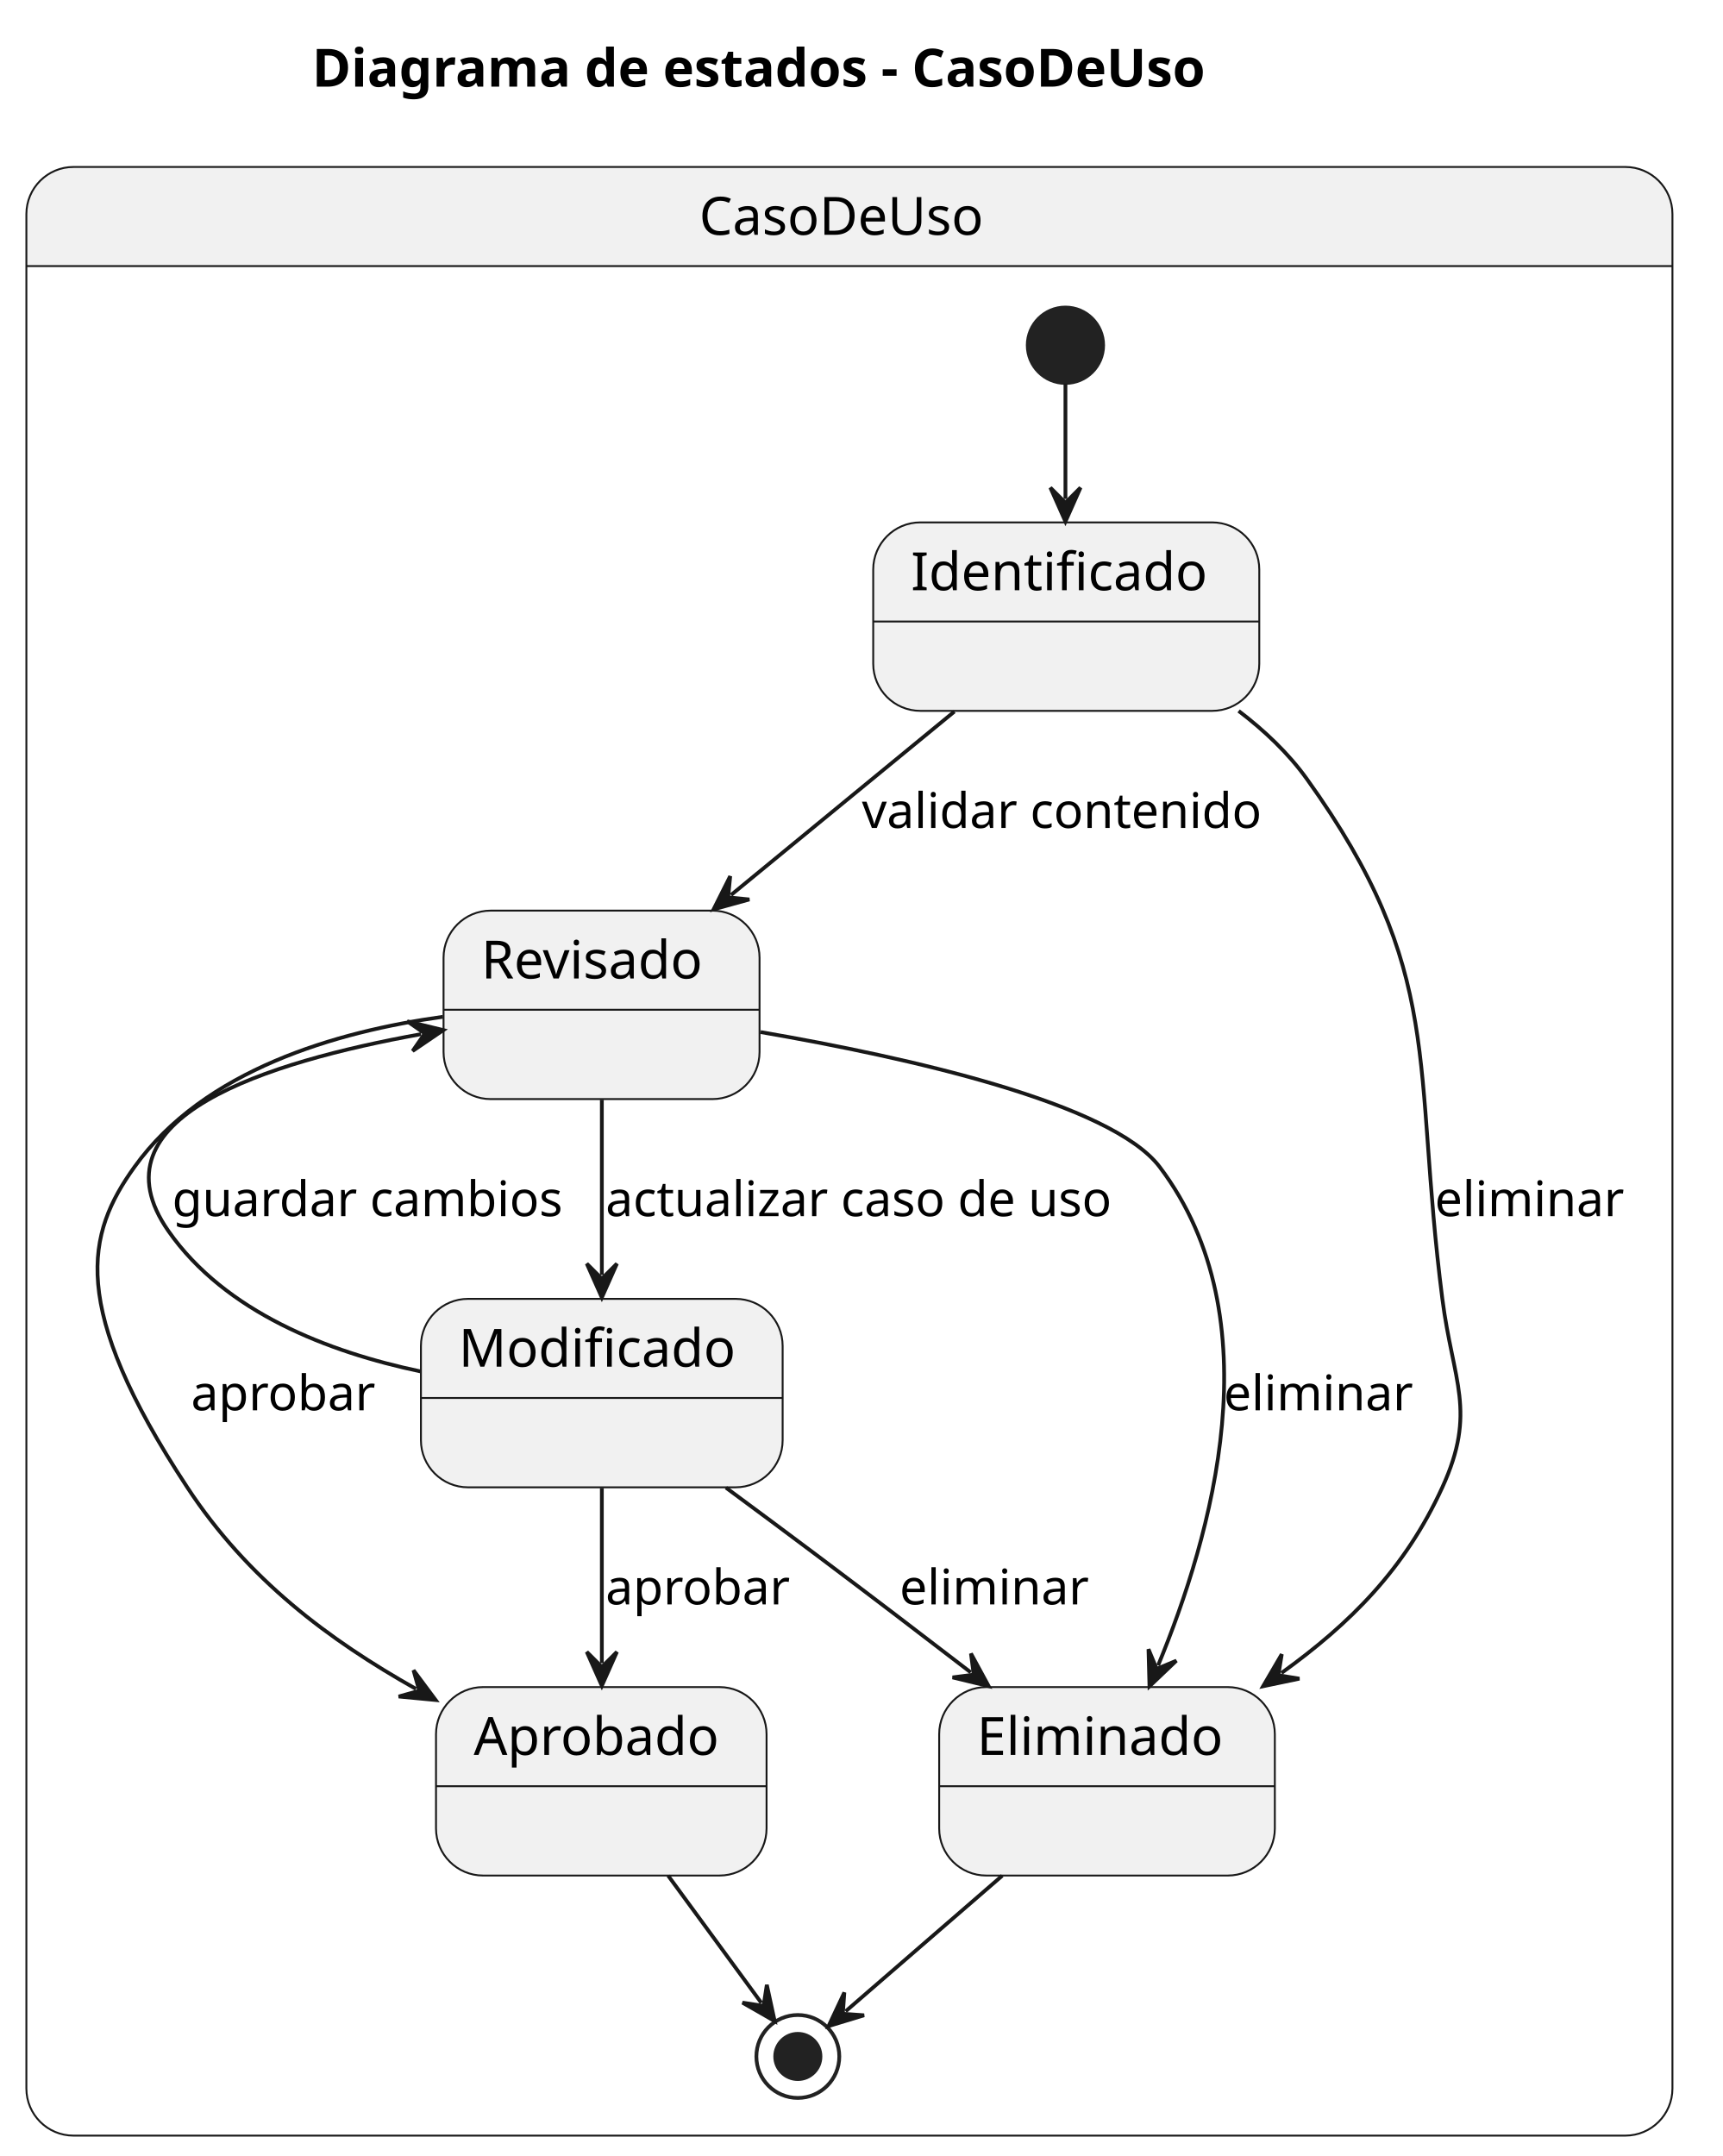
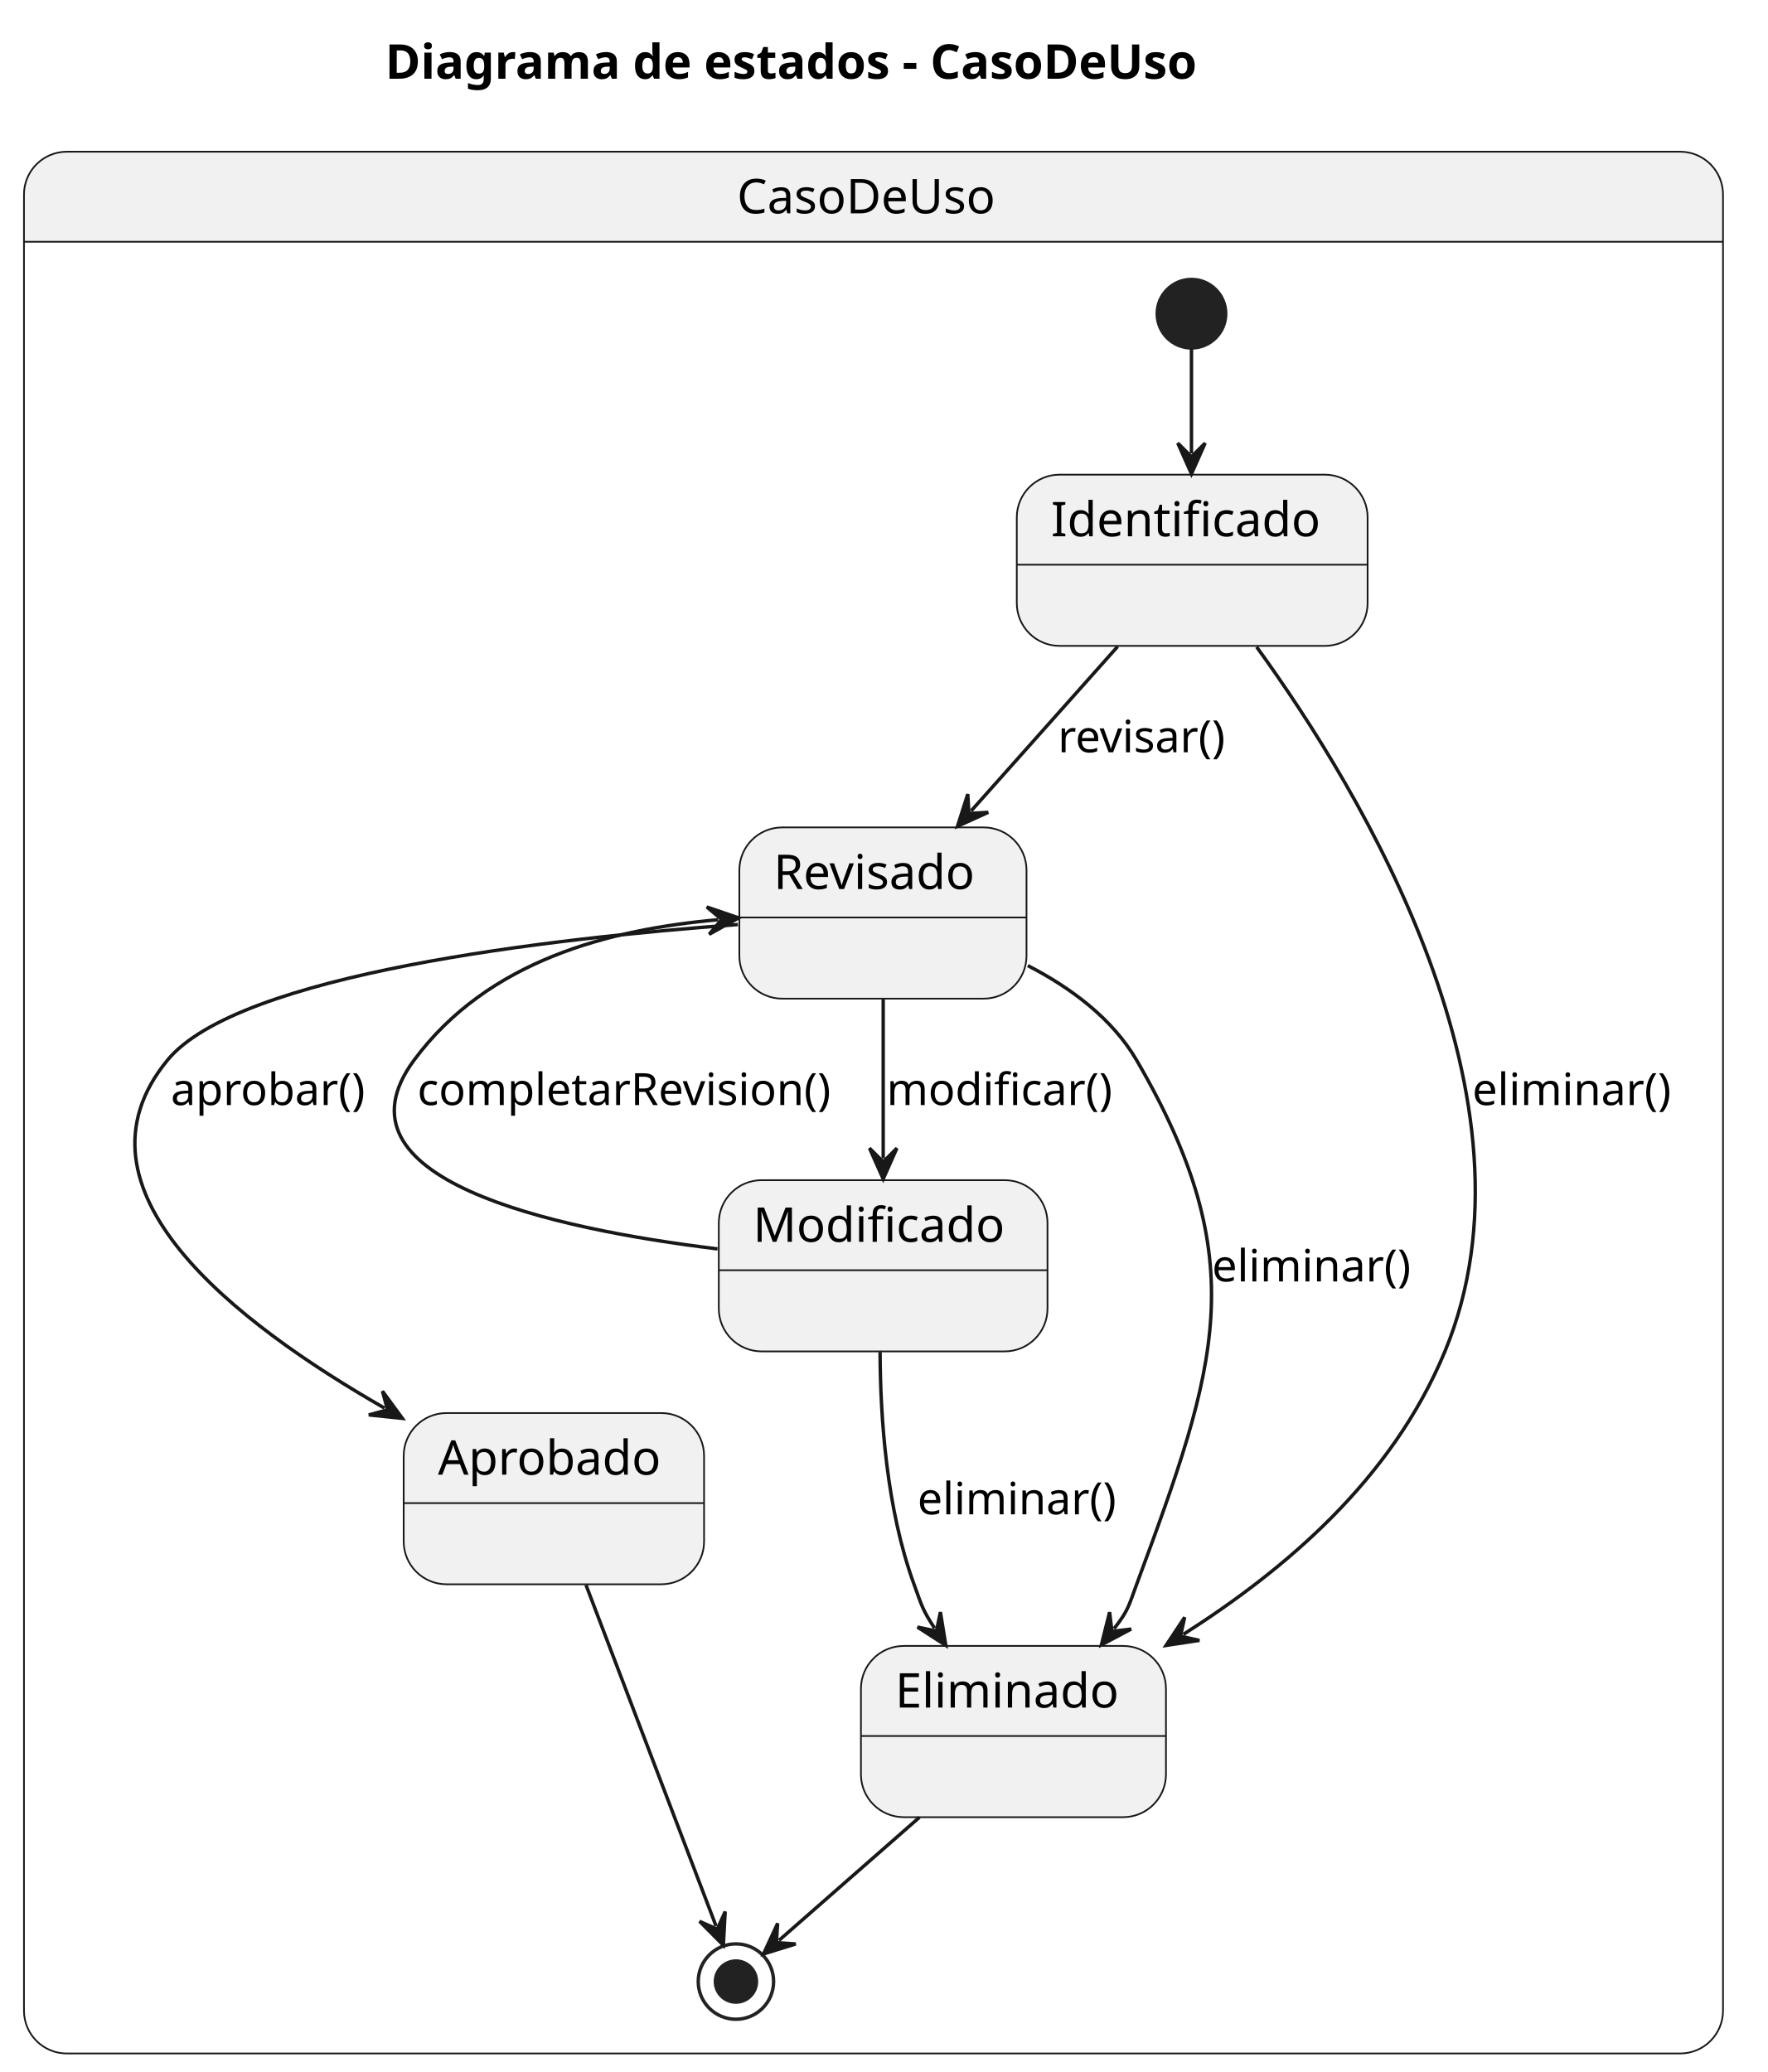
- <svg xmlns="http://www.w3.org/2000/svg" contentStyleType="text/css" data-diagram-type="STATE" height="572px" preserveAspectRatio="none" style="width:457px;height:572px;background:#FFFFFF;" version="1.1" viewBox="0 0 457 572" width="457px" zoomAndPan="magnify">
+ <svg xmlns="http://www.w3.org/2000/svg" contentStyleType="text/css" data-diagram-type="STATE" height="605px" preserveAspectRatio="none" style="width:516px;height:605px;background:#FFFFFF;" version="1.1" viewBox="0 0 516 605" width="516px" zoomAndPan="magnify">
  <defs />
  <g>
    <g class="title" data-source-line="1">
-       <text fill="#000000" font-family="sans-serif" font-size="14" font-weight="bold" lengthAdjust="spacing" textLength="271.147" x="82.79" y="22.995">Diagrama de estados - CasoDeUso</text>
+       <text fill="#000000" font-family="sans-serif" font-size="14" font-weight="bold" lengthAdjust="spacing" textLength="271.147" x="112.452" y="22.995">Diagrama de estados - CasoDeUso</text>
    </g>
-     <path d="M19.5,44.297 L431.227,44.297 A12.5,12.5 0 0 1 443.727,56.797 L443.727,70.594 L7,70.594 L7,56.797 A12.5,12.5 0 0 1 19.5,44.297" fill="#F1F1F1" />
-     <rect fill="none" height="522.297" rx="12.5" ry="12.5" style="stroke:#181818;stroke-width:0.5;" width="436.727" x="7" y="44.297" />
-     <line style="stroke:#181818;stroke-width:0.5;" x1="7" x2="443.727" y1="70.594" y2="70.594" />
-     <text fill="#000000" font-family="sans-serif" font-size="14" lengthAdjust="spacing" textLength="79.714" x="185.507" y="62.292">CasoDeUso</text>
-     <ellipse cx="282.68" cy="91.594" fill="#222222" rx="10" ry="10" style="stroke:#222222;stroke-width:1;" />
+     <path d="M19.5,44.297 L490.551,44.297 A12.5,12.5 0 0 1 503.051,56.797 L503.051,70.594 L7,70.594 L7,56.797 A12.5,12.5 0 0 1 19.5,44.297" fill="#F1F1F1" />
+     <rect fill="none" height="555.297" rx="12.5" ry="12.5" style="stroke:#181818;stroke-width:0.5;" width="496.051" x="7" y="44.297" />
+     <line style="stroke:#181818;stroke-width:0.5;" x1="7" x2="503.051" y1="70.594" y2="70.594" />
+     <text fill="#000000" font-family="sans-serif" font-size="14" lengthAdjust="spacing" textLength="79.714" x="215.168" y="62.292">CasoDeUso</text>
+     <ellipse cx="347.86" cy="91.594" fill="#222222" rx="10" ry="10" style="stroke:#222222;stroke-width:1;" />
    <g id="CasoDeUso.Identificado">
-       <rect fill="#F1F1F1" height="50" rx="12.5" ry="12.5" style="stroke:#181818;stroke-width:0.5;" width="102.428" x="231.68" y="138.594" />
-       <line style="stroke:#181818;stroke-width:0.5;" x1="231.68" x2="334.108" y1="164.891" y2="164.891" />
-       <text fill="#000000" font-family="sans-serif" font-size="14" lengthAdjust="spacing" textLength="82.428" x="241.68" y="156.589">Identificado</text>
+       <rect fill="#F1F1F1" height="50" rx="12.5" ry="12.5" style="stroke:#181818;stroke-width:0.5;" width="102.428" x="296.86" y="138.594" />
+       <line style="stroke:#181818;stroke-width:0.5;" x1="296.86" x2="399.288" y1="164.891" y2="164.891" />
+       <text fill="#000000" font-family="sans-serif" font-size="14" lengthAdjust="spacing" textLength="82.428" x="306.86" y="156.589">Identificado</text>
    </g>
    <g id="CasoDeUso.Revisado">
-       <rect fill="#F1F1F1" height="50" rx="12.5" ry="12.5" style="stroke:#181818;stroke-width:0.5;" width="83.841" x="117.68" y="241.594" />
-       <line style="stroke:#181818;stroke-width:0.5;" x1="117.68" x2="201.521" y1="267.891" y2="267.891" />
-       <text fill="#000000" font-family="sans-serif" font-size="14" lengthAdjust="spacing" textLength="63.841" x="127.68" y="259.589">Revisado</text>
+       <rect fill="#F1F1F1" height="50" rx="12.5" ry="12.5" style="stroke:#181818;stroke-width:0.5;" width="83.841" x="215.86" y="241.594" />
+       <line style="stroke:#181818;stroke-width:0.5;" x1="215.86" x2="299.701" y1="267.891" y2="267.891" />
+       <text fill="#000000" font-family="sans-serif" font-size="14" lengthAdjust="spacing" textLength="63.841" x="225.86" y="259.589">Revisado</text>
    </g>
    <g id="CasoDeUso.Modificado">
-       <rect fill="#F1F1F1" height="50" rx="12.5" ry="12.5" style="stroke:#181818;stroke-width:0.5;" width="95.968" x="111.68" y="344.594" />
-       <line style="stroke:#181818;stroke-width:0.5;" x1="111.68" x2="207.648" y1="370.891" y2="370.891" />
-       <text fill="#000000" font-family="sans-serif" font-size="14" lengthAdjust="spacing" textLength="75.968" x="121.68" y="362.589">Modificado</text>
+       <rect fill="#F1F1F1" height="50" rx="12.5" ry="12.5" style="stroke:#181818;stroke-width:0.5;" width="95.968" x="209.86" y="344.594" />
+       <line style="stroke:#181818;stroke-width:0.5;" x1="209.86" x2="305.828" y1="370.891" y2="370.891" />
+       <text fill="#000000" font-family="sans-serif" font-size="14" lengthAdjust="spacing" textLength="75.968" x="219.86" y="362.589">Modificado</text>
    </g>
    <g id="CasoDeUso.Aprobado">
-       <rect fill="#F1F1F1" height="50" rx="12.5" ry="12.5" style="stroke:#181818;stroke-width:0.5;" width="87.703" x="115.68" y="447.594" />
-       <line style="stroke:#181818;stroke-width:0.5;" x1="115.68" x2="203.383" y1="473.891" y2="473.891" />
-       <text fill="#000000" font-family="sans-serif" font-size="14" lengthAdjust="spacing" textLength="67.703" x="125.68" y="465.589">Aprobado</text>
+       <rect fill="#F1F1F1" height="50" rx="12.5" ry="12.5" style="stroke:#181818;stroke-width:0.5;" width="87.703" x="117.86" y="412.594" />
+       <line style="stroke:#181818;stroke-width:0.5;" x1="117.86" x2="205.563" y1="438.891" y2="438.891" />
+       <text fill="#000000" font-family="sans-serif" font-size="14" lengthAdjust="spacing" textLength="67.703" x="127.86" y="430.589">Aprobado</text>
    </g>
    <g id="CasoDeUso.Eliminado">
-       <rect fill="#F1F1F1" height="50" rx="12.5" ry="12.5" style="stroke:#181818;stroke-width:0.5;" width="89.057" x="249.18" y="447.594" />
-       <line style="stroke:#181818;stroke-width:0.5;" x1="249.18" x2="338.237" y1="473.891" y2="473.891" />
-       <text fill="#000000" font-family="sans-serif" font-size="14" lengthAdjust="spacing" textLength="69.057" x="259.18" y="465.589">Eliminado</text>
+       <rect fill="#F1F1F1" height="50" rx="12.5" ry="12.5" style="stroke:#181818;stroke-width:0.5;" width="89.057" x="251.36" y="480.594" />
+       <line style="stroke:#181818;stroke-width:0.5;" x1="251.36" x2="340.417" y1="506.891" y2="506.891" />
+       <text fill="#000000" font-family="sans-serif" font-size="14" lengthAdjust="spacing" textLength="69.057" x="261.36" y="498.589">Eliminado</text>
    </g>
-     <ellipse cx="211.68" cy="545.594" fill="none" rx="11" ry="11" style="stroke:#222222;stroke-width:1;" />
-     <ellipse cx="211.68" cy="545.594" fill="#222222" rx="6" ry="6" style="stroke:#222222;stroke-width:1;" />
-     <g class="link" data-entity-1=".start.CasoDeUso" data-entity-2="Identificado" data-source-line="5" data-uid="lnk4" id="link_.start.CasoDeUso_Identificado">
-       <path d="M282.68,101.744 C282.68,111.014 282.68,119.734 282.68,132.374" fill="none" id="*start*CasoDeUso-to-Identificado" style="stroke:#181818;stroke-width:1;" />
-       <polygon fill="#181818" points="282.68,138.374,286.68,129.374,282.68,133.374,278.68,129.374,282.68,138.374" style="stroke:#181818;stroke-width:1;" />
+     <ellipse cx="214.86" cy="578.594" fill="none" rx="11" ry="11" style="stroke:#222222;stroke-width:1;" />
+     <ellipse cx="214.86" cy="578.594" fill="#222222" rx="6" ry="6" style="stroke:#222222;stroke-width:1;" />
+     <g class="link" data-entity-1=".start.CasoDeUso" data-entity-2="Identificado" data-source-line="4" data-uid="lnk4" id="link_.start.CasoDeUso_Identificado">
+       <path d="M347.86,101.744 C347.86,111.014 347.86,119.734 347.86,132.374" fill="none" id="*start*CasoDeUso-to-Identificado" style="stroke:#181818;stroke-width:1;" />
+       <polygon fill="#181818" points="347.86,138.374,351.86,129.374,347.86,133.374,343.86,129.374,347.86,138.374" style="stroke:#181818;stroke-width:1;" />
    </g>
-     <g class="link" data-entity-1="Identificado" data-entity-2="Revisado" data-source-line="7" data-uid="lnk6" id="link_Identificado_Revisado">
-       <path d="M253.21,188.784 C233.88,204.664 213.327,221.536 193.957,237.446" fill="none" id="Identificado-to-Revisado" style="stroke:#181818;stroke-width:1;" />
-       <polygon fill="#181818" points="189.32,241.254,198.814,238.632,193.184,238.08,193.736,232.45,189.32,241.254" style="stroke:#181818;stroke-width:1;" />
-       <text fill="#000000" font-family="sans-serif" font-size="13" lengthAdjust="spacing" textLength="113.071" x="228.68" y="219.661">validar contenido</text>
+     <g class="link" data-entity-1="Identificado" data-entity-2="Revisado" data-source-line="5" data-uid="lnk6" id="link_Identificado_Revisado">
+       <path d="M326.3,188.784 C312.16,204.664 297.711,220.863 283.541,236.773" fill="none" id="Identificado-to-Revisado" style="stroke:#181818;stroke-width:1;" />
+       <polygon fill="#181818" points="279.55,241.254,288.523,237.193,282.875,237.52,282.549,231.873,279.55,241.254" style="stroke:#181818;stroke-width:1;" />
+       <text fill="#000000" font-family="sans-serif" font-size="13" lengthAdjust="spacing" textLength="54.876" x="308.86" y="219.661">revisar()</text>
    </g>
-     <g class="link" data-entity-1="Revisado" data-entity-2="Modificado" data-source-line="8" data-uid="lnk8" id="link_Revisado_Modificado">
-       <path d="M159.68,291.784 C159.68,307.664 159.68,322.344 159.68,338.254" fill="none" id="Revisado-to-Modificado" style="stroke:#181818;stroke-width:1;" />
-       <polygon fill="#181818" points="159.68,344.254,163.68,335.254,159.68,339.254,155.68,335.254,159.68,344.254" style="stroke:#181818;stroke-width:1;" />
-       <text fill="#000000" font-family="sans-serif" font-size="13" lengthAdjust="spacing" textLength="145.228" x="160.68" y="322.661">actualizar caso de uso</text>
+     <g class="link" data-entity-1="Revisado" data-entity-2="Modificado" data-source-line="6" data-uid="lnk8" id="link_Revisado_Modificado">
+       <path d="M257.86,291.784 C257.86,307.664 257.86,322.344 257.86,338.254" fill="none" id="Revisado-to-Modificado" style="stroke:#181818;stroke-width:1;" />
+       <polygon fill="#181818" points="257.86,344.254,261.86,335.254,257.86,339.254,253.86,335.254,257.86,344.254" style="stroke:#181818;stroke-width:1;" />
+       <text fill="#000000" font-family="sans-serif" font-size="13" lengthAdjust="spacing" textLength="71.272" x="258.86" y="322.661">modificar()</text>
    </g>
-     <g class="link" data-entity-1="Modificado" data-entity-2="Revisado" data-source-line="9" data-uid="lnk9" id="link_Modificado_Revisado">
-       <path d="M111.53,363.834 C87.23,358.724 59.78,348.194 44.68,326.594 C23.58,296.434 70.806,281.773 111.716,274.363" fill="none" id="Modificado-to-Revisado" style="stroke:#181818;stroke-width:1;" />
-       <polygon fill="#181818" points="117.62,273.294,108.051,270.962,112.7,274.185,109.477,278.834,117.62,273.294" style="stroke:#181818;stroke-width:1;" />
-       <text fill="#000000" font-family="sans-serif" font-size="13" lengthAdjust="spacing" textLength="109.865" x="45.68" y="322.661">guardar cambios</text>
+     <g class="link" data-entity-1="Modificado" data-entity-2="Revisado" data-source-line="7" data-uid="lnk9" id="link_Modificado_Revisado">
+       <path d="M209.49,364.664 C160.49,358.704 95.3,344.164 120.86,309.594 C142.45,280.384 178.004,271.366 209.694,268.546" fill="none" id="Modificado-to-Revisado" style="stroke:#181818;stroke-width:1;" />
+       <polygon fill="#181818" points="215.67,268.014,206.351,264.827,210.69,268.457,207.06,272.796,215.67,268.014" style="stroke:#181818;stroke-width:1;" />
+       <text fill="#000000" font-family="sans-serif" font-size="13" lengthAdjust="spacing" textLength="131.092" x="121.86" y="322.661">completarRevision()</text>
    </g>
-     <g class="link" data-entity-1="Revisado" data-entity-2="Aprobado" data-source-line="10" data-uid="lnk11" id="link_Revisado_Aprobado">
-       <path d="M117.49,269.764 C89.31,273.674 54.15,283.824 35.68,309.594 C22.98,327.304 18,346.404 49.68,394.594 C65.75,419.044 87.272,435.08 110.362,448.08" fill="none" id="Revisado-to-Aprobado" style="stroke:#181818;stroke-width:1;" />
-       <polygon fill="#181818" points="115.59,451.024,109.71,443.123,111.233,448.571,105.785,450.094,115.59,451.024" style="stroke:#181818;stroke-width:1;" />
-       <text fill="#000000" font-family="sans-serif" font-size="13" lengthAdjust="spacing" textLength="51.08" x="50.68" y="374.161">aprobar</text>
+     <g class="link" data-entity-1="Revisado" data-entity-2="Aprobado" data-source-line="8" data-uid="lnk11" id="link_Revisado_Aprobado">
+       <path d="M215.43,269.954 C160.54,273.994 69.49,284.394 48.86,309.594 C18,347.264 68.655,386.149 112.275,411.159" fill="none" id="Revisado-to-Aprobado" style="stroke:#181818;stroke-width:1;" />
+       <polygon fill="#181818" points="117.48,414.144,111.662,406.197,113.142,411.657,107.683,413.137,117.48,414.144" style="stroke:#181818;stroke-width:1;" />
+       <text fill="#000000" font-family="sans-serif" font-size="13" lengthAdjust="spacing" textLength="61.223" x="49.86" y="322.661">aprobar()</text>
    </g>
-     <g class="link" data-entity-1="Modificado" data-entity-2="Aprobado" data-source-line="11" data-uid="lnk12" id="link_Modificado_Aprobado">
-       <path d="M159.68,394.784 C159.68,410.664 159.68,425.344 159.68,441.254" fill="none" id="Modificado-to-Aprobado" style="stroke:#181818;stroke-width:1;" />
-       <polygon fill="#181818" points="159.68,447.254,163.68,438.254,159.68,442.254,155.68,438.254,159.68,447.254" style="stroke:#181818;stroke-width:1;" />
-       <text fill="#000000" font-family="sans-serif" font-size="13" lengthAdjust="spacing" textLength="51.08" x="160.68" y="425.661">aprobar</text>
+     <g class="link" data-entity-1="Identificado" data-entity-2="Eliminado" data-source-line="9" data-uid="lnk13" id="link_Identificado_Eliminado">
+       <path d="M366.89,188.894 C397.69,231.374 452.12,321.544 421.86,394.594 C406.3,432.154 375.138,458.307 345.498,477.217" fill="none" id="Identificado-to-Eliminado" style="stroke:#181818;stroke-width:1;" />
+       <polygon fill="#181818" points="340.44,480.444,350.179,478.975,344.655,477.755,345.876,472.231,340.44,480.444" style="stroke:#181818;stroke-width:1;" />
+       <text fill="#000000" font-family="sans-serif" font-size="13" lengthAdjust="spacing" textLength="63.191" x="429.86" y="322.661">eliminar()</text>
    </g>
-     <g class="link" data-entity-1="Identificado" data-entity-2="Eliminado" data-source-line="13" data-uid="lnk14" id="link_Identificado_Eliminado">
-       <path d="M328.63,188.614 C335.44,193.794 341.79,199.794 346.68,206.594 C383.64,258.084 374.61,281.724 382.68,344.594 C385.5,366.634 391.91,374.384 382.68,394.594 C372.74,416.334 358.159,430.778 339.979,443.868" fill="none" id="Identificado-to-Eliminado" style="stroke:#181818;stroke-width:1;" />
-       <polygon fill="#181818" points="335.11,447.374,344.751,445.361,339.168,444.452,340.077,438.869,335.11,447.374" style="stroke:#181818;stroke-width:1;" />
-       <text fill="#000000" font-family="sans-serif" font-size="13" lengthAdjust="spacing" textLength="53.047" x="380.68" y="322.661">eliminar</text>
+     <g class="link" data-entity-1="Revisado" data-entity-2="Eliminado" data-source-line="10" data-uid="lnk14" id="link_Revisado_Eliminado">
+       <path d="M300.08,281.944 C312.53,288.364 324.72,297.334 331.86,309.594 C366.07,368.354 355.45,398.814 331.86,462.594 C329.53,468.904 329.479,470.17 325.259,475.56" fill="none" id="Revisado-to-Eliminado" style="stroke:#181818;stroke-width:1;" />
+       <polygon fill="#181818" points="321.56,480.284,330.258,475.663,324.642,476.347,323.959,470.731,321.56,480.284" style="stroke:#181818;stroke-width:1;" />
+       <text fill="#000000" font-family="sans-serif" font-size="13" lengthAdjust="spacing" textLength="63.191" x="353.86" y="374.161">eliminar()</text>
    </g>
-     <g class="link" data-entity-1="Revisado" data-entity-2="Eliminado" data-source-line="14" data-uid="lnk15" id="link_Revisado_Eliminado">
-       <path d="M201.8,273.814 C240.88,280.554 294.87,292.654 307.68,309.594 C338.14,349.904 321.45,407.498 307.27,441.838" fill="none" id="Revisado-to-Eliminado" style="stroke:#181818;stroke-width:1;" />
-       <polygon fill="#181818" points="304.98,447.384,312.112,440.592,306.888,442.762,304.718,437.538,304.98,447.384" style="stroke:#181818;stroke-width:1;" />
-       <text fill="#000000" font-family="sans-serif" font-size="13" lengthAdjust="spacing" textLength="53.047" x="324.68" y="374.161">eliminar</text>
+     <g class="link" data-entity-1="Modificado" data-entity-2="Eliminado" data-source-line="11" data-uid="lnk15" id="link_Modificado_Eliminado">
+       <path d="M256.95,394.764 C257.01,413.764 258.8,440.594 266.86,462.594 C269.11,468.754 269.205,469.833 272.856,475.413" fill="none" id="Modificado-to-Eliminado" style="stroke:#181818;stroke-width:1;" />
+       <polygon fill="#181818" points="276.14,480.434,274.561,470.712,273.403,476.249,267.866,475.092,276.14,480.434" style="stroke:#181818;stroke-width:1;" />
+       <text fill="#000000" font-family="sans-serif" font-size="13" lengthAdjust="spacing" textLength="63.191" x="267.86" y="442.161">eliminar()</text>
    </g>
-     <g class="link" data-entity-1="Modificado" data-entity-2="Eliminado" data-source-line="15" data-uid="lnk16" id="link_Modificado_Eliminado">
-       <path d="M192.61,394.694 C200.51,400.524 208.91,406.764 216.68,412.594 C231.75,423.924 243.623,432.977 257.553,443.687" fill="none" id="Modificado-to-Eliminado" style="stroke:#181818;stroke-width:1;" />
-       <polygon fill="#181818" points="262.31,447.344,257.613,438.687,258.346,444.296,252.737,445.029,262.31,447.344" style="stroke:#181818;stroke-width:1;" />
-       <text fill="#000000" font-family="sans-serif" font-size="13" lengthAdjust="spacing" textLength="53.047" x="238.68" y="425.661">eliminar</text>
+     <g class="link" data-entity-1="Aprobado" data-entity-2=".end.CasoDeUso" data-source-line="12" data-uid="lnk17" id="link_Aprobado_.end.CasoDeUso">
+       <path d="M171.09,462.804 C182.95,493.914 200.853,540.867 209.053,562.377" fill="none" id="Aprobado-to-*end*CasoDeUso" style="stroke:#181818;stroke-width:1;" />
+       <polygon fill="#181818" points="211.19,567.984,211.722,558.149,209.409,563.312,204.246,560.999,211.19,567.984" style="stroke:#181818;stroke-width:1;" />
    </g>
-     <g class="link" data-entity-1="Aprobado" data-entity-2=".end.CasoDeUso" data-source-line="17" data-uid="lnk18" id="link_Aprobado_.end.CasoDeUso">
-       <path d="M177.28,497.634 C187.06,510.984 195.075,521.923 201.995,531.373" fill="none" id="Aprobado-to-*end*CasoDeUso" style="stroke:#181818;stroke-width:1;" />
-       <polygon fill="#181818" points="205.54,536.214,203.45,526.589,202.586,532.18,196.995,531.316,205.54,536.214" style="stroke:#181818;stroke-width:1;" />
-     </g>
-     <g class="link" data-entity-1="Eliminado" data-entity-2=".end.CasoDeUso" data-source-line="18" data-uid="lnk19" id="link_Eliminado_.end.CasoDeUso">
-       <path d="M265.91,497.634 C249.74,511.634 235.036,524.366 224.366,533.606" fill="none" id="Eliminado-to-*end*CasoDeUso" style="stroke:#181818;stroke-width:1;" />
-       <polygon fill="#181818" points="219.83,537.534,229.252,534.666,223.61,534.261,224.015,528.618,219.83,537.534" style="stroke:#181818;stroke-width:1;" />
+     <g class="link" data-entity-1="Eliminado" data-entity-2=".end.CasoDeUso" data-source-line="13" data-uid="lnk18" id="link_Eliminado_.end.CasoDeUso">
+       <path d="M268.44,530.634 C252.46,544.634 237.962,557.338 227.422,566.578" fill="none" id="Eliminado-to-*end*CasoDeUso" style="stroke:#181818;stroke-width:1;" />
+       <polygon fill="#181818" points="222.91,570.534,232.315,567.609,226.67,567.238,227.041,561.593,222.91,570.534" style="stroke:#181818;stroke-width:1;" />
    </g>
  </g>
</svg>
